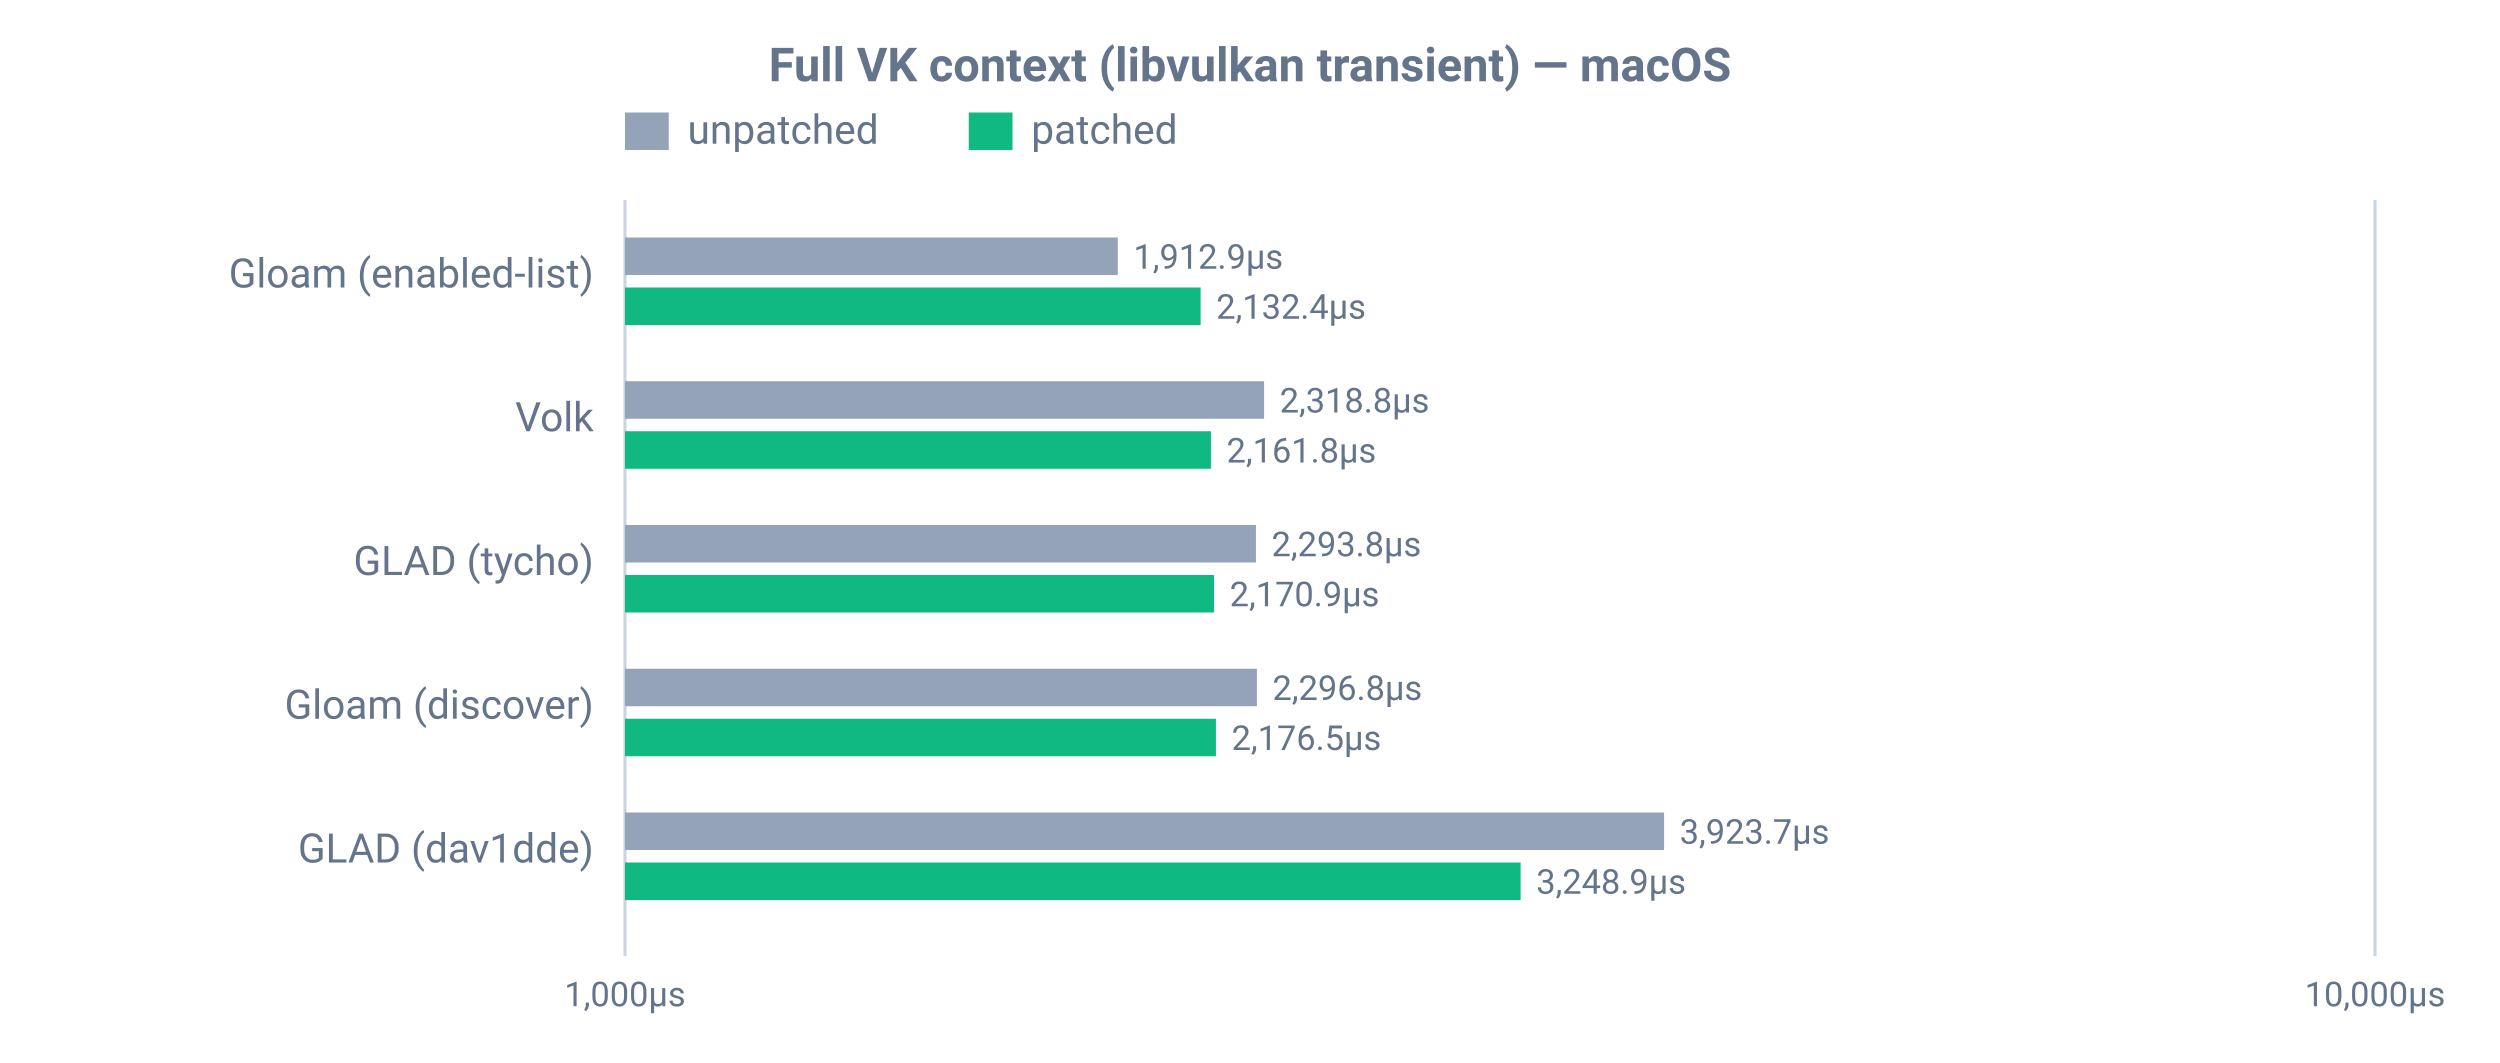
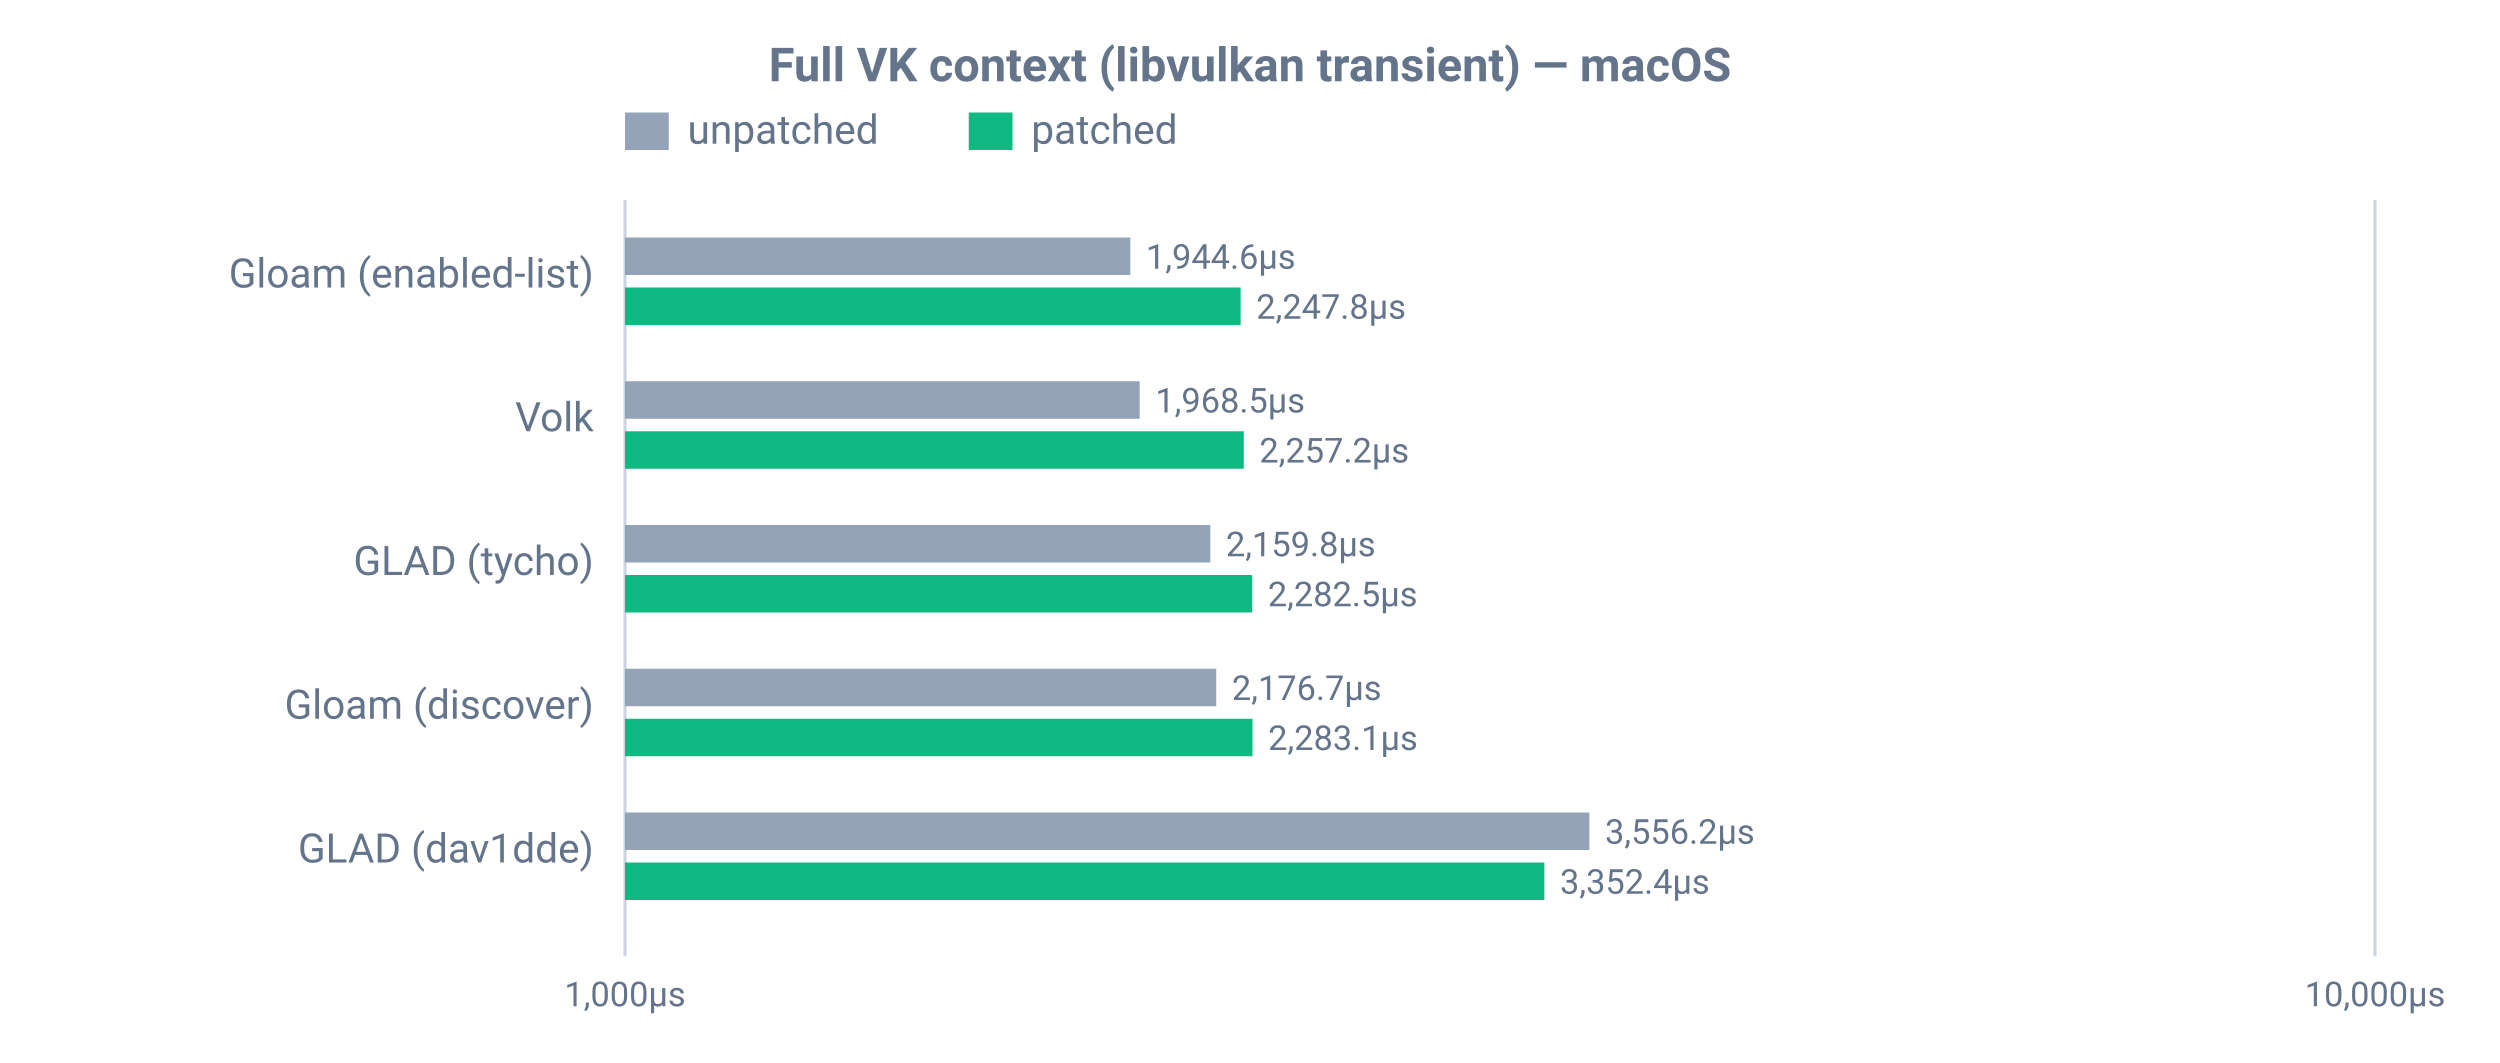
<svg xmlns="http://www.w3.org/2000/svg" viewBox="0 0 800 340" font-family="system-ui, -apple-system, Segoe UI, Roboto, sans-serif" font-size="13">
  <text x="400" y="26" text-anchor="middle" font-size="15" font-weight="600" fill="#64748b">Full VK context (libvulkan transient) — macOS</text>
  <rect x="200" y="36" width="14" height="12" fill="#94a3b8" />
  <text x="220" y="46" fill="#64748b">unpatched</text>
  <rect x="310" y="36" width="14" height="12" fill="#10b981" />
  <text x="330" y="46" fill="#64748b">patched</text>
  <line x1="200.0" y1="64" x2="200.0" y2="306" stroke="#cbd5e1" stroke-width="1" />
  <text x="200.0" y="322" text-anchor="middle" fill="#64748b" font-size="11">1,000µs</text>
  <line x1="760.0" y1="64" x2="760.0" y2="306" stroke="#cbd5e1" stroke-width="1" />
  <text x="760.0" y="322" text-anchor="middle" fill="#64748b" font-size="11">10,000µs</text>
  <text x="190" y="92" text-anchor="end" fill="#64748b">Gloam (enabled-list)</text>
-   <rect x="200" y="76" width="157.7" height="12" fill="#94a3b8" />
-   <text x="362.7" y="86" fill="#64748b" font-size="11">1,912.9µs</text>
-   <rect x="200" y="92" width="184.2" height="12" fill="#10b981" />
-   <text x="389.2" y="102" fill="#64748b" font-size="11">2,132.4µs</text>
+   <rect x="200" y="76" width="161.7" height="12" fill="#94a3b8" />
+   <text x="366.7" y="86" fill="#64748b" font-size="11">1,944.6µs</text>
+   <rect x="200" y="92" width="197.0" height="12" fill="#10b981" />
+   <text x="402.0" y="102" fill="#64748b" font-size="11">2,247.8µs</text>
  <text x="190" y="138" text-anchor="end" fill="#64748b">Volk</text>
-   <rect x="200" y="122" width="204.5" height="12" fill="#94a3b8" />
-   <text x="409.5" y="132" fill="#64748b" font-size="11">2,318.8µs</text>
-   <rect x="200" y="138" width="187.5" height="12" fill="#10b981" />
-   <text x="392.5" y="148" fill="#64748b" font-size="11">2,161.8µs</text>
+   <rect x="200" y="122" width="164.7" height="12" fill="#94a3b8" />
+   <text x="369.7" y="132" fill="#64748b" font-size="11">1,968.5µs</text>
+   <rect x="200" y="138" width="198.0" height="12" fill="#10b981" />
+   <text x="403.0" y="148" fill="#64748b" font-size="11">2,257.2µs</text>
  <text x="190" y="184" text-anchor="end" fill="#64748b">GLAD (tycho)</text>
-   <rect x="200" y="168" width="201.9" height="12" fill="#94a3b8" />
-   <text x="406.9" y="178" fill="#64748b" font-size="11">2,293.8µs</text>
-   <rect x="200" y="184" width="188.5" height="12" fill="#10b981" />
-   <text x="393.5" y="194" fill="#64748b" font-size="11">2,170.9µs</text>
+   <rect x="200" y="168" width="187.3" height="12" fill="#94a3b8" />
+   <text x="392.3" y="178" fill="#64748b" font-size="11">2,159.8µs</text>
+   <rect x="200" y="184" width="200.7" height="12" fill="#10b981" />
+   <text x="405.7" y="194" fill="#64748b" font-size="11">2,282.5µs</text>
  <text x="190" y="230" text-anchor="end" fill="#64748b">Gloam (discover)</text>
-   <rect x="200" y="214" width="202.2" height="12" fill="#94a3b8" />
-   <text x="407.2" y="224" fill="#64748b" font-size="11">2,296.8µs</text>
-   <rect x="200" y="230" width="189.1" height="12" fill="#10b981" />
-   <text x="394.1" y="240" fill="#64748b" font-size="11">2,176.5µs</text>
+   <rect x="200" y="214" width="189.2" height="12" fill="#94a3b8" />
+   <text x="394.2" y="224" fill="#64748b" font-size="11">2,176.7µs</text>
+   <rect x="200" y="230" width="200.8" height="12" fill="#10b981" />
+   <text x="405.8" y="240" fill="#64748b" font-size="11">2,283.1µs</text>
  <text x="190" y="276" text-anchor="end" fill="#64748b">GLAD (dav1dde)</text>
-   <rect x="200" y="260" width="332.5" height="12" fill="#94a3b8" />
-   <text x="537.5" y="270" fill="#64748b" font-size="11">3,923.7µs</text>
-   <rect x="200" y="276" width="286.6" height="12" fill="#10b981" />
-   <text x="491.6" y="286" fill="#64748b" font-size="11">3,248.9µs</text>
+   <rect x="200" y="260" width="308.6" height="12" fill="#94a3b8" />
+   <text x="513.6" y="270" fill="#64748b" font-size="11">3,556.2µs</text>
+   <rect x="200" y="276" width="294.2" height="12" fill="#10b981" />
+   <text x="499.2" y="286" fill="#64748b" font-size="11">3,352.4µs</text>
</svg>
